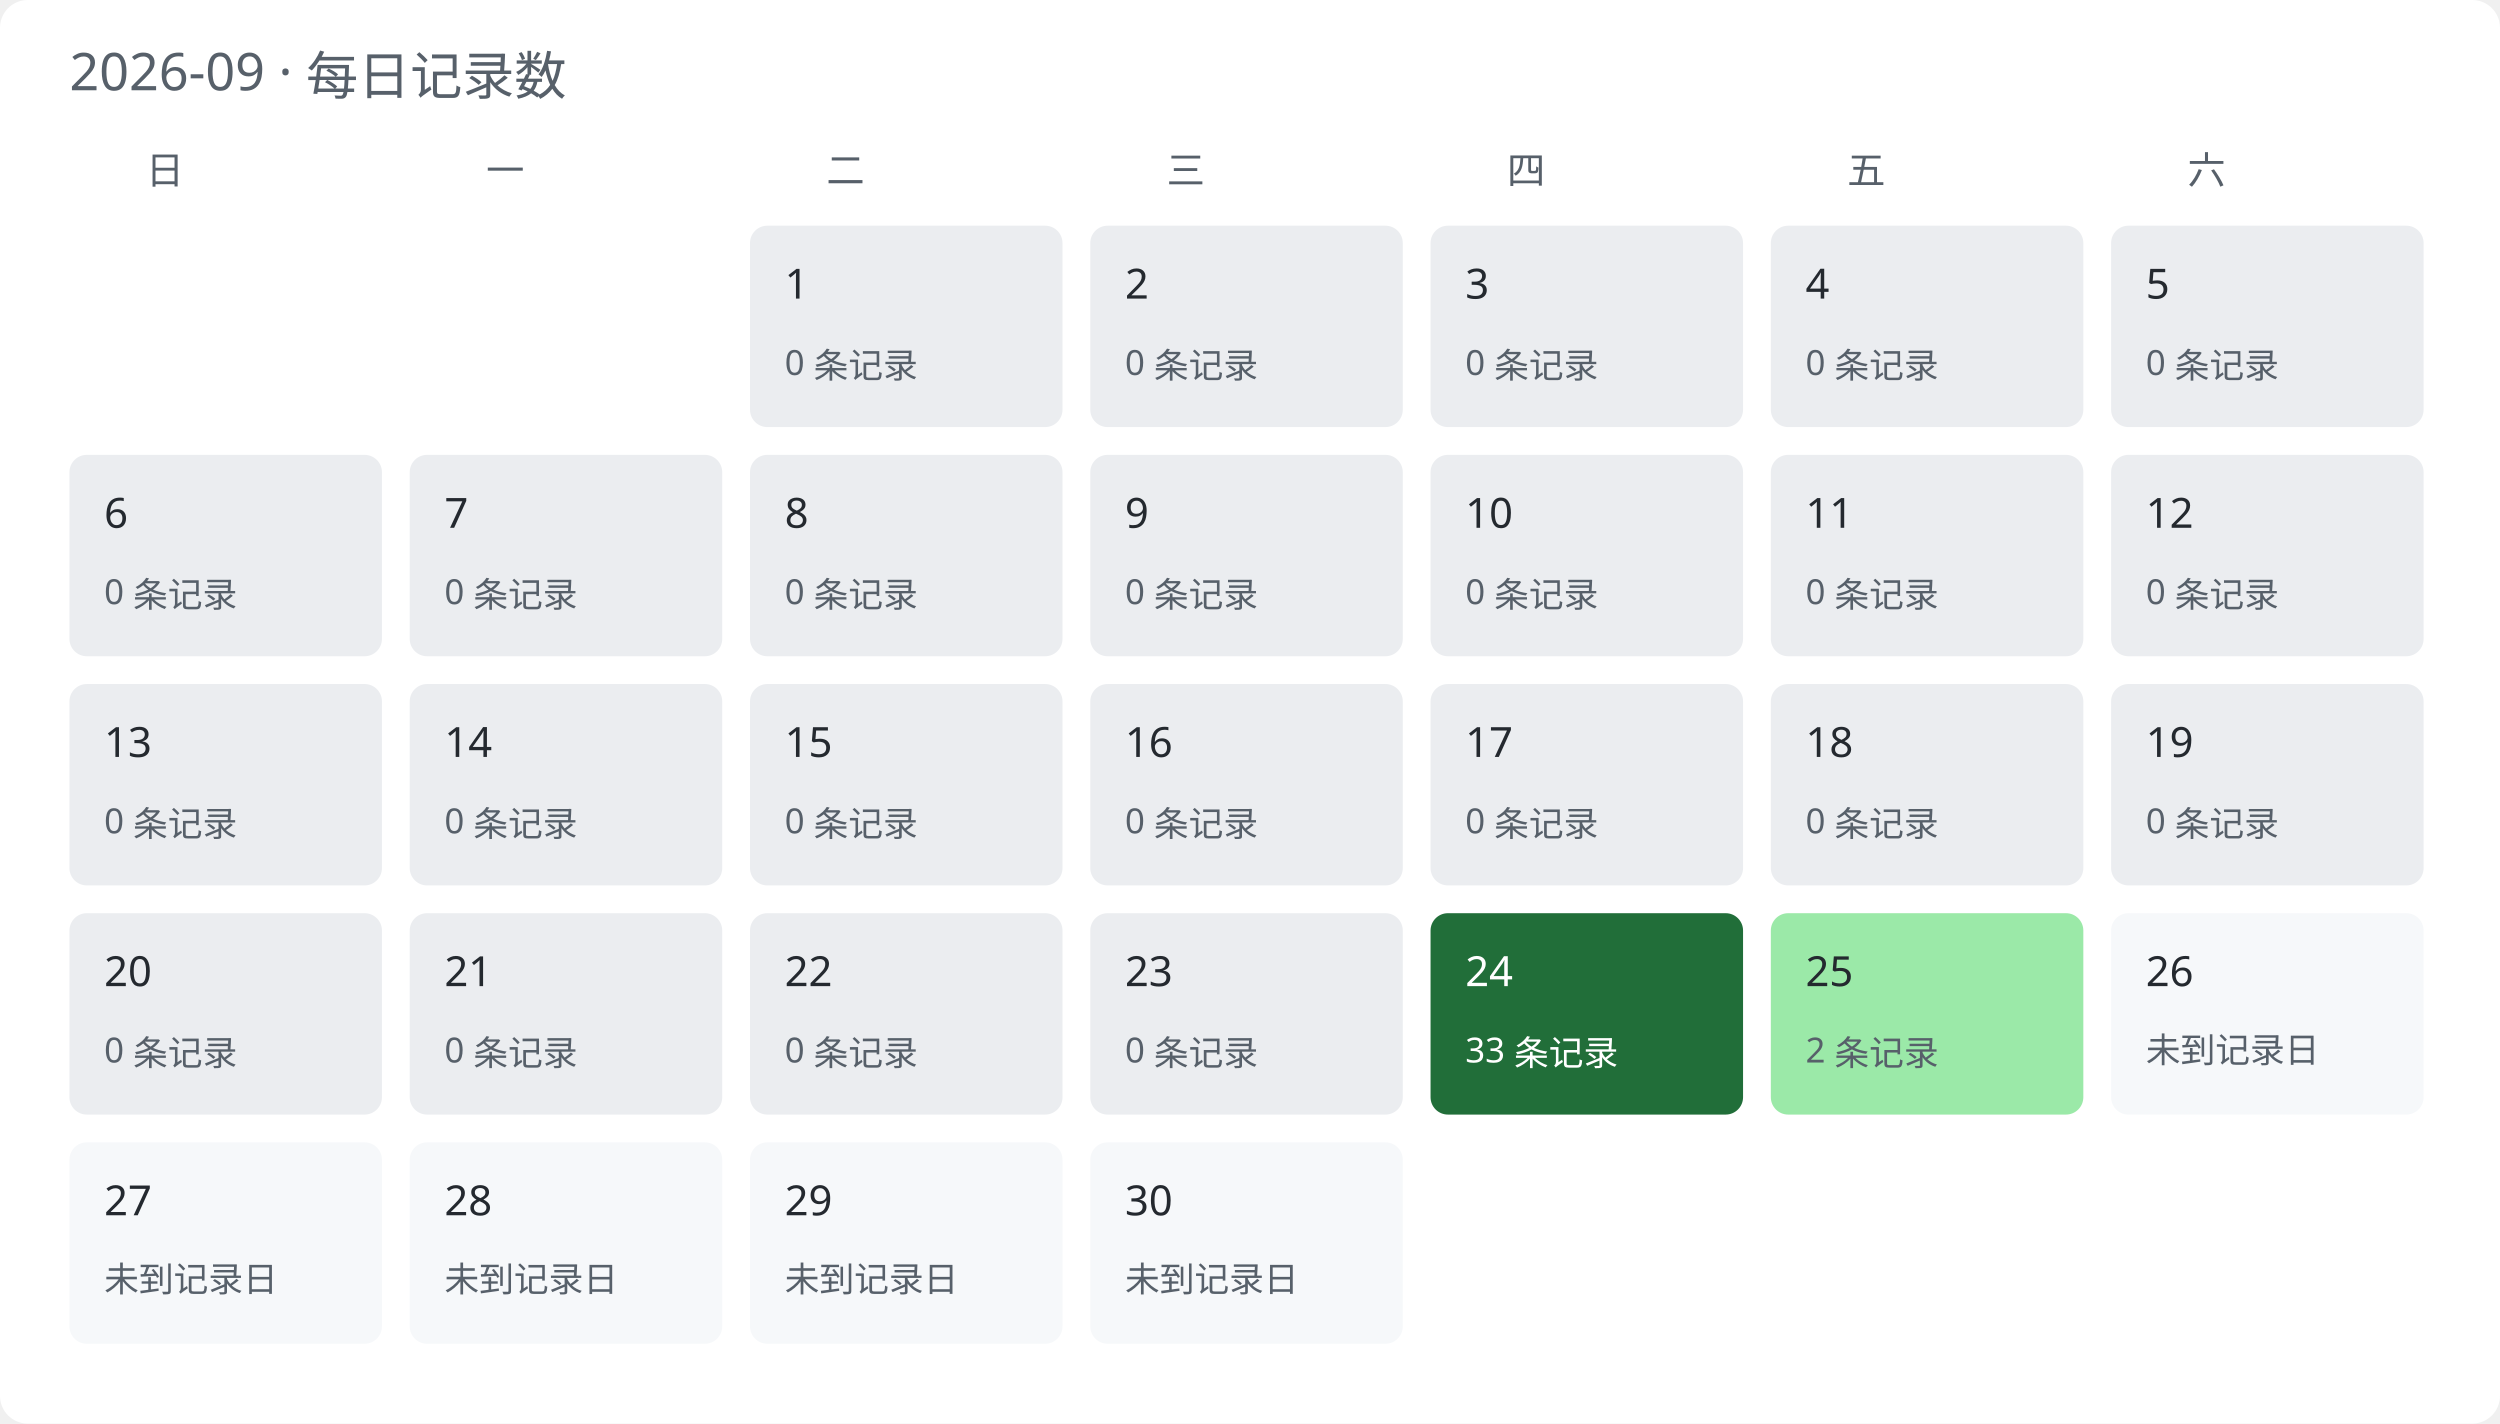
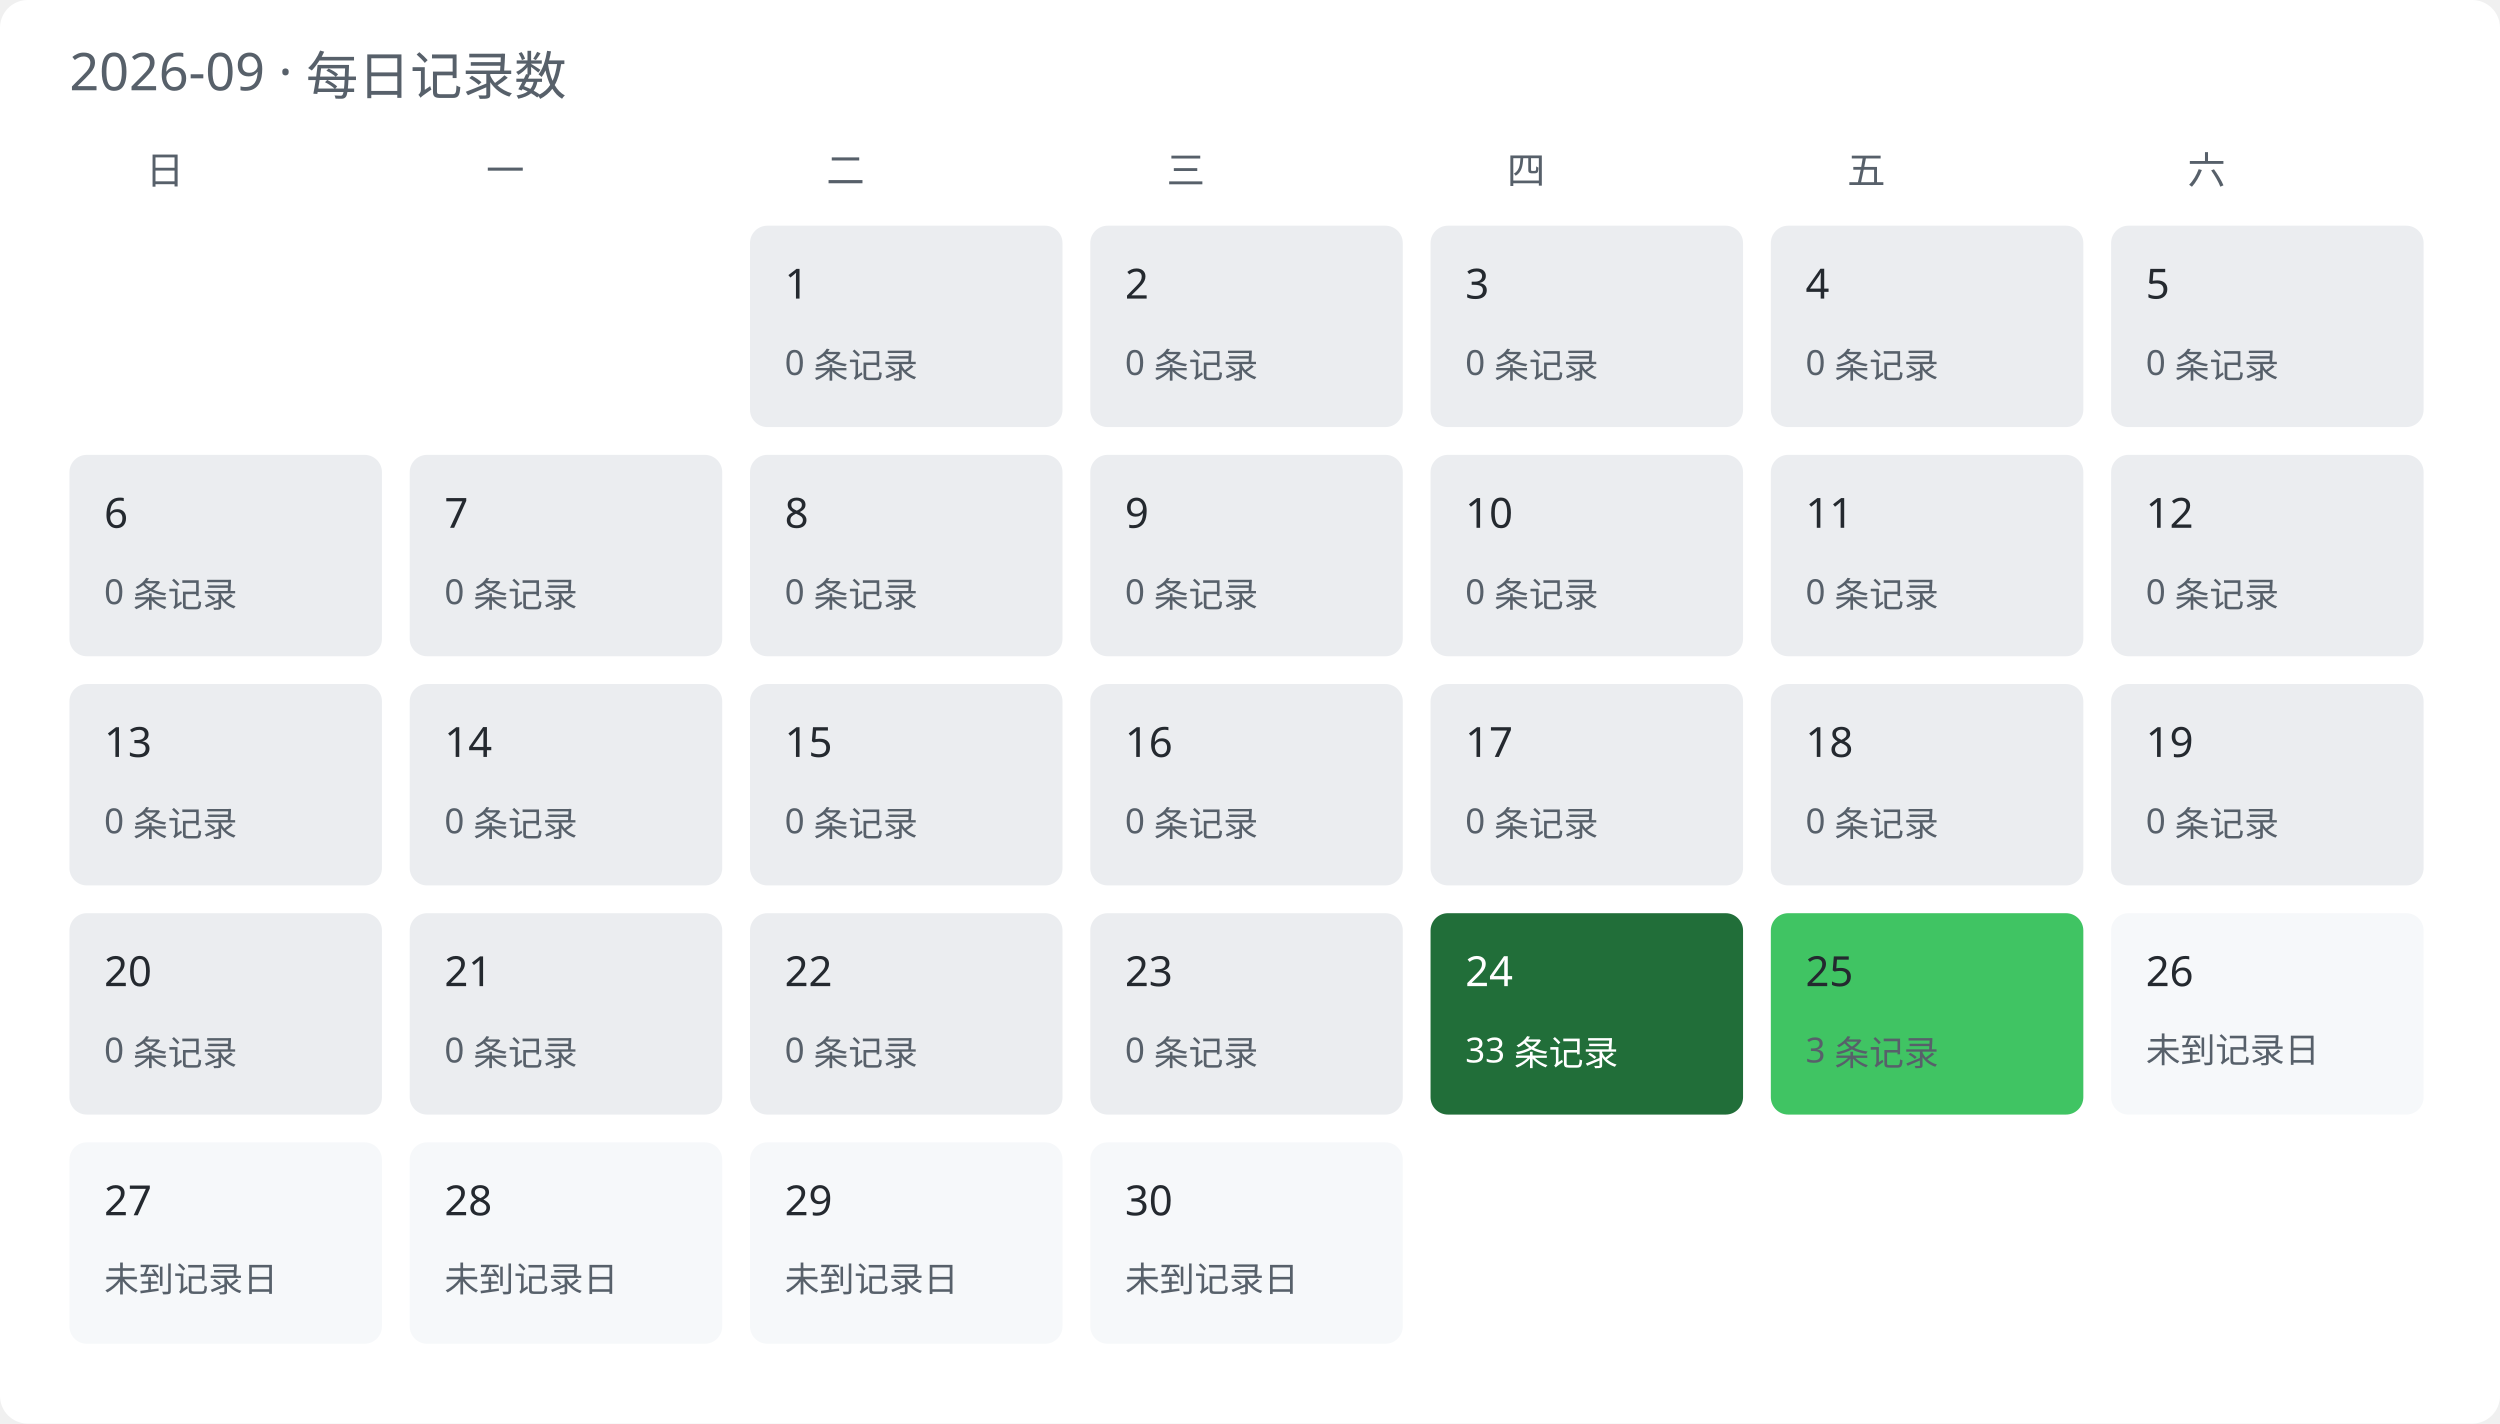
<svg xmlns="http://www.w3.org/2000/svg" width="720" height="410" viewBox="0 0 720 410" role="img" aria-label="每日开发记录月历">
  <rect width="100%" height="100%" rx="8" fill="#fff" />
  <g font-family="system-ui, sans-serif">
    <text x="20" y="26" font-size="15" fill="#57606a">2026-09 · 每日记录数</text>
    <text x="42" y="53" font-size="11" fill="#57606a">日</text>
    <text x="140" y="53" font-size="11" fill="#57606a">一</text>
    <text x="238" y="53" font-size="11" fill="#57606a">二</text>
    <text x="336" y="53" font-size="11" fill="#57606a">三</text>
    <text x="434" y="53" font-size="11" fill="#57606a">四</text>
    <text x="532" y="53" font-size="11" fill="#57606a">五</text>
    <text x="630" y="53" font-size="11" fill="#57606a">六</text>
    <g data-date="2026-09-01" data-count="0">
      <rect x="216" y="65" width="90" height="58" rx="5" fill="#ebedf0" />
      <text x="226" y="86" font-size="12" fill="#24292f">1</text>
      <text x="226" y="108" font-size="10" fill="#57606a">0 条记录</text>
    </g>
    <g data-date="2026-09-02" data-count="0">
      <rect x="314" y="65" width="90" height="58" rx="5" fill="#ebedf0" />
      <text x="324" y="86" font-size="12" fill="#24292f">2</text>
      <text x="324" y="108" font-size="10" fill="#57606a">0 条记录</text>
    </g>
    <g data-date="2026-09-03" data-count="0">
      <rect x="412" y="65" width="90" height="58" rx="5" fill="#ebedf0" />
      <text x="422" y="86" font-size="12" fill="#24292f">3</text>
      <text x="422" y="108" font-size="10" fill="#57606a">0 条记录</text>
    </g>
    <g data-date="2026-09-04" data-count="0">
      <rect x="510" y="65" width="90" height="58" rx="5" fill="#ebedf0" />
      <text x="520" y="86" font-size="12" fill="#24292f">4</text>
      <text x="520" y="108" font-size="10" fill="#57606a">0 条记录</text>
    </g>
    <g data-date="2026-09-05" data-count="0">
      <rect x="608" y="65" width="90" height="58" rx="5" fill="#ebedf0" />
      <text x="618" y="86" font-size="12" fill="#24292f">5</text>
      <text x="618" y="108" font-size="10" fill="#57606a">0 条记录</text>
    </g>
    <g data-date="2026-09-06" data-count="0">
      <rect x="20" y="131" width="90" height="58" rx="5" fill="#ebedf0" />
      <text x="30" y="152" font-size="12" fill="#24292f">6</text>
      <text x="30" y="174" font-size="10" fill="#57606a">0 条记录</text>
    </g>
    <g data-date="2026-09-07" data-count="0">
      <rect x="118" y="131" width="90" height="58" rx="5" fill="#ebedf0" />
      <text x="128" y="152" font-size="12" fill="#24292f">7</text>
      <text x="128" y="174" font-size="10" fill="#57606a">0 条记录</text>
    </g>
    <g data-date="2026-09-08" data-count="0">
      <rect x="216" y="131" width="90" height="58" rx="5" fill="#ebedf0" />
      <text x="226" y="152" font-size="12" fill="#24292f">8</text>
      <text x="226" y="174" font-size="10" fill="#57606a">0 条记录</text>
    </g>
    <g data-date="2026-09-09" data-count="0">
      <rect x="314" y="131" width="90" height="58" rx="5" fill="#ebedf0" />
      <text x="324" y="152" font-size="12" fill="#24292f">9</text>
      <text x="324" y="174" font-size="10" fill="#57606a">0 条记录</text>
    </g>
    <g data-date="2026-09-10" data-count="0">
      <rect x="412" y="131" width="90" height="58" rx="5" fill="#ebedf0" />
      <text x="422" y="152" font-size="12" fill="#24292f">10</text>
      <text x="422" y="174" font-size="10" fill="#57606a">0 条记录</text>
    </g>
    <g data-date="2026-09-11" data-count="0">
      <rect x="510" y="131" width="90" height="58" rx="5" fill="#ebedf0" />
      <text x="520" y="152" font-size="12" fill="#24292f">11</text>
      <text x="520" y="174" font-size="10" fill="#57606a">0 条记录</text>
    </g>
    <g data-date="2026-09-12" data-count="0">
      <rect x="608" y="131" width="90" height="58" rx="5" fill="#ebedf0" />
      <text x="618" y="152" font-size="12" fill="#24292f">12</text>
      <text x="618" y="174" font-size="10" fill="#57606a">0 条记录</text>
    </g>
    <g data-date="2026-09-13" data-count="0">
      <rect x="20" y="197" width="90" height="58" rx="5" fill="#ebedf0" />
      <text x="30" y="218" font-size="12" fill="#24292f">13</text>
      <text x="30" y="240" font-size="10" fill="#57606a">0 条记录</text>
    </g>
    <g data-date="2026-09-14" data-count="0">
      <rect x="118" y="197" width="90" height="58" rx="5" fill="#ebedf0" />
      <text x="128" y="218" font-size="12" fill="#24292f">14</text>
      <text x="128" y="240" font-size="10" fill="#57606a">0 条记录</text>
    </g>
    <g data-date="2026-09-15" data-count="0">
      <rect x="216" y="197" width="90" height="58" rx="5" fill="#ebedf0" />
      <text x="226" y="218" font-size="12" fill="#24292f">15</text>
      <text x="226" y="240" font-size="10" fill="#57606a">0 条记录</text>
    </g>
    <g data-date="2026-09-16" data-count="0">
      <rect x="314" y="197" width="90" height="58" rx="5" fill="#ebedf0" />
      <text x="324" y="218" font-size="12" fill="#24292f">16</text>
      <text x="324" y="240" font-size="10" fill="#57606a">0 条记录</text>
    </g>
    <g data-date="2026-09-17" data-count="0">
      <rect x="412" y="197" width="90" height="58" rx="5" fill="#ebedf0" />
      <text x="422" y="218" font-size="12" fill="#24292f">17</text>
      <text x="422" y="240" font-size="10" fill="#57606a">0 条记录</text>
    </g>
    <g data-date="2026-09-18" data-count="0">
      <rect x="510" y="197" width="90" height="58" rx="5" fill="#ebedf0" />
      <text x="520" y="218" font-size="12" fill="#24292f">18</text>
      <text x="520" y="240" font-size="10" fill="#57606a">0 条记录</text>
    </g>
    <g data-date="2026-09-19" data-count="0">
      <rect x="608" y="197" width="90" height="58" rx="5" fill="#ebedf0" />
      <text x="618" y="218" font-size="12" fill="#24292f">19</text>
      <text x="618" y="240" font-size="10" fill="#57606a">0 条记录</text>
    </g>
    <g data-date="2026-09-20" data-count="0">
      <rect x="20" y="263" width="90" height="58" rx="5" fill="#ebedf0" />
      <text x="30" y="284" font-size="12" fill="#24292f">20</text>
      <text x="30" y="306" font-size="10" fill="#57606a">0 条记录</text>
    </g>
    <g data-date="2026-09-21" data-count="0">
      <rect x="118" y="263" width="90" height="58" rx="5" fill="#ebedf0" />
      <text x="128" y="284" font-size="12" fill="#24292f">21</text>
      <text x="128" y="306" font-size="10" fill="#57606a">0 条记录</text>
    </g>
    <g data-date="2026-09-22" data-count="0">
      <rect x="216" y="263" width="90" height="58" rx="5" fill="#ebedf0" />
      <text x="226" y="284" font-size="12" fill="#24292f">22</text>
      <text x="226" y="306" font-size="10" fill="#57606a">0 条记录</text>
    </g>
    <g data-date="2026-09-23" data-count="0">
      <rect x="314" y="263" width="90" height="58" rx="5" fill="#ebedf0" />
      <text x="324" y="284" font-size="12" fill="#24292f">23</text>
      <text x="324" y="306" font-size="10" fill="#57606a">0 条记录</text>
    </g>
    <g data-date="2026-09-24" data-count="33">
      <rect x="412" y="263" width="90" height="58" rx="5" fill="#216e39" />
      <text x="422" y="284" font-size="12" fill="#fff">24</text>
      <text x="422" y="306" font-size="10" fill="#fff">33 条记录</text>
    </g>
-     <g data-date="2026-09-25" data-count="2">
-       <rect x="510" y="263" width="90" height="58" rx="5" fill="#9be9a8" />
+     <g data-date="2026-09-25" data-count="3">
+       <rect x="510" y="263" width="90" height="58" rx="5" fill="#40c463" />
      <text x="520" y="284" font-size="12" fill="#24292f">25</text>
-       <text x="520" y="306" font-size="10" fill="#57606a">2 条记录</text>
+       <text x="520" y="306" font-size="10" fill="#57606a">3 条记录</text>
    </g>
    <g data-date="2026-09-26" data-count="0">
      <rect x="608" y="263" width="90" height="58" rx="5" fill="#f6f8fa" />
      <text x="618" y="284" font-size="12" fill="#24292f">26</text>
      <text x="618" y="306" font-size="10" fill="#57606a">未到记录日</text>
    </g>
    <g data-date="2026-09-27" data-count="0">
      <rect x="20" y="329" width="90" height="58" rx="5" fill="#f6f8fa" />
      <text x="30" y="350" font-size="12" fill="#24292f">27</text>
      <text x="30" y="372" font-size="10" fill="#57606a">未到记录日</text>
    </g>
    <g data-date="2026-09-28" data-count="0">
      <rect x="118" y="329" width="90" height="58" rx="5" fill="#f6f8fa" />
      <text x="128" y="350" font-size="12" fill="#24292f">28</text>
      <text x="128" y="372" font-size="10" fill="#57606a">未到记录日</text>
    </g>
    <g data-date="2026-09-29" data-count="0">
      <rect x="216" y="329" width="90" height="58" rx="5" fill="#f6f8fa" />
      <text x="226" y="350" font-size="12" fill="#24292f">29</text>
      <text x="226" y="372" font-size="10" fill="#57606a">未到记录日</text>
    </g>
    <g data-date="2026-09-30" data-count="0">
      <rect x="314" y="329" width="90" height="58" rx="5" fill="#f6f8fa" />
      <text x="324" y="350" font-size="12" fill="#24292f">30</text>
      <text x="324" y="372" font-size="10" fill="#57606a">未到记录日</text>
    </g>
  </g>
</svg>
